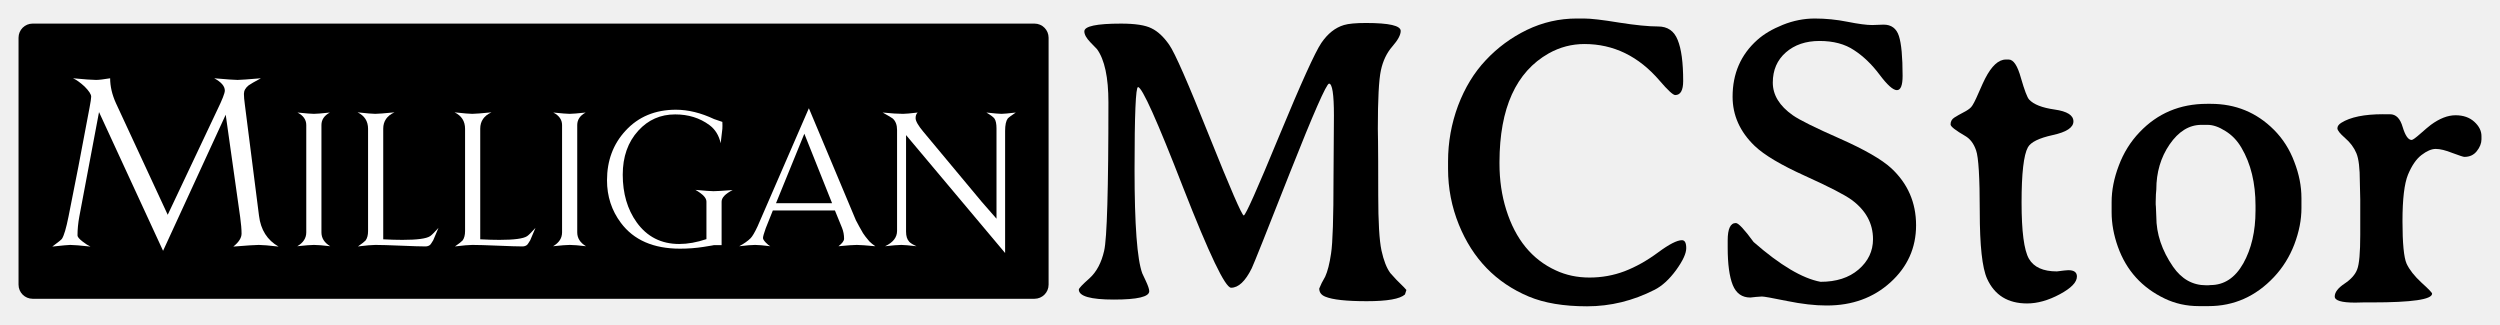
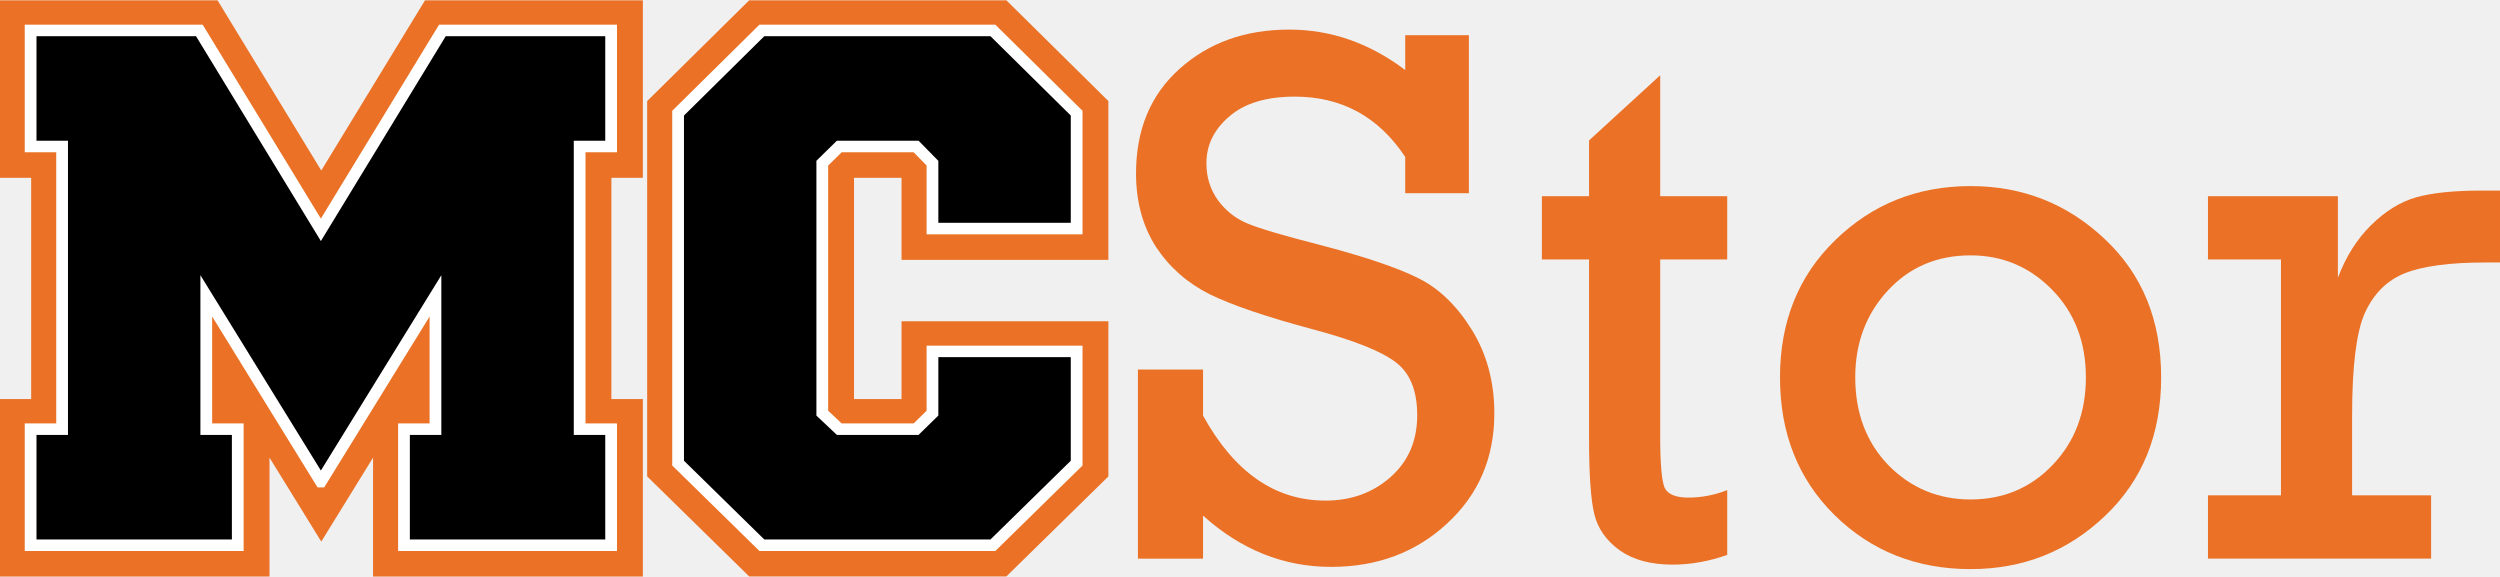
- <svg xmlns="http://www.w3.org/2000/svg" width="67.514mm" height="8.772mm" viewBox="0 0 239.221 31.082" id="svg3489" version="1.1">
-   <defs id="defs3491" />
-   <g id="layer1" transform="translate(9.574129,-887.9582)">
-     <rect style="fill:#000000;fill-opacity:1;fill-rule:nonzero;stroke:none" id="rect5410-8-8" width="98.566" height="26.332" x="-7.802" y="890.216" ry="1.35" />
-     <g transform="matrix(0.2756726,0,0,-0.2756726,-4.572339,912.1681)" id="g2993-1-97" style="fill:#ffffff;fill-opacity:1">
-       <g transform="scale(0.1,0.1)" id="g2995-3-1" style="fill:#ffffff;fill-opacity:1">
-         <path id="path2997-1-9" style="fill:#ffffff;fill-opacity:1;fill-rule:nonzero;stroke:none" d="m 785.461,22.312 c -33.281,3.824 -56.191,5.731 -68.731,5.731 -11.457,0 -40.91,-1.906 -88.363,-5.731 19.082,15.266 28.637,30.277 28.637,45 0,14.727 -1.613,33.833 -4.824,57.289 L 601.965,480.039 384.555,7.578 162.219,489.203 93.949,127.066 C 89.676,104.145 87.543,82.055 87.543,60.781 c 0,-4.906 5.996,-12.004 18,-21.285 9.816,-7.644 18.816,-13.359 27,-17.184 C 97.633,26.137 74.168,28.043 62.184,28.043 55.637,28.043 34.898,26.137 0,22.312 c 20.723,15.266 31.91,24.266 33.543,27.004 7.082,10.902 14.73,36.816 22.914,77.723 21.266,104.731 45.535,230.449 72.816,377.184 3.809,19.64 5.727,32.445 5.727,38.457 0,8.179 -7.645,19.902 -22.91,35.179 -14.727,13.629 -28.102,23.18 -40.094,28.641 40.758,-3.824 67.399,-5.73 79.902,-5.73 9.782,0 26.094,1.906 48.926,5.73 0,-28.164 6.789,-57.16 20.375,-86.973 L 400.691,132.68 572.461,496.172 c 17.629,36.23 26.457,58.73 26.457,67.516 0,15.363 -12.285,29.628 -36.828,42.812 44.187,-3.824 71.18,-5.73 81.008,-5.73 8.711,0 35.711,1.906 80.996,5.73 -22.375,-12.008 -36.555,-20.187 -42.539,-24.547 -10.918,-8.73 -16.367,-18.551 -16.367,-29.453 0,-9.281 1.082,-21.828 3.269,-37.637 l 49.07,-385.367 C 723.523,80.406 746.16,44.672 785.461,22.312" />
-         <path id="path2999-8-5" style="fill:#ffffff;fill-opacity:1;fill-rule:nonzero;stroke:none" d="m 964.813,23.492 c -25.133,3.035 -43.985,4.551 -56.551,4.551 -10.828,0 -30.125,-1.516 -57.852,-4.551 20.801,12.129 31.199,28.164 31.199,48.102 l 0,372.449 c 0,18.629 -10.183,33.148 -30.546,43.551 29.906,-3.039 48.964,-4.551 57.199,-4.551 8.23,0 26.648,1.512 55.246,4.551 -19.492,-10.403 -29.238,-24.922 -29.238,-43.551 l 0,-372.449 c 0,-19.938 10.171,-35.973 30.543,-48.102" />
-         <path id="path3001-9-3" style="fill:#ffffff;fill-opacity:1;fill-rule:nonzero;stroke:none" d="m 1340.51,87.191 c -3.9,-9.102 -9.97,-23.398 -18.21,-42.898 -5.19,-8.672 -8.67,-13.871 -10.39,-15.602 -4.34,-3.902 -9.98,-5.848 -16.9,-5.848 -15.6,0 -43.77,0.871 -84.5,2.602 -40.73,1.734 -70.42,2.598 -89.05,2.598 -11.7,0 -31.85,-1.73 -60.45,-5.199 13.86,9.543 22.75,16.48 26.65,20.828 5.62,7.805 8.45,18.648 8.45,32.539 l 0,354.75 c 0,26.465 -12.14,45.562 -36.4,57.281 32.07,-3.472 52.43,-5.199 61.1,-5.199 9.1,0 31.42,1.727 66.95,5.199 -26,-11.742 -39,-30.64 -39,-56.715 l 0,-383.984 c 24.62,-1.305 46.87,-1.953 66.73,-1.953 50.95,0 82.91,4.27 95.87,12.801 4.74,2.988 14.46,12.582 29.15,28.801" />
-         <path id="path3003-28-79" style="fill:#ffffff;fill-opacity:1;fill-rule:nonzero;stroke:none" d="m 1677.21,87.191 c -3.9,-9.102 -9.97,-23.398 -18.21,-42.898 -5.19,-8.672 -8.67,-13.871 -10.39,-15.602 -4.34,-3.902 -9.98,-5.848 -16.9,-5.848 -15.6,0 -43.77,0.871 -84.5,2.602 -40.74,1.734 -70.42,2.598 -89.06,2.598 -11.69,0 -31.84,-1.73 -60.44,-5.199 13.86,9.543 22.75,16.48 26.65,20.828 5.62,7.805 8.45,18.648 8.45,32.539 l 0,354.75 c 0,26.465 -12.14,45.562 -36.4,57.281 32.07,-3.472 52.43,-5.199 61.1,-5.199 9.1,0 31.42,1.727 66.95,5.199 -26,-11.742 -39,-30.64 -39,-56.715 l 0,-383.984 c 24.62,-1.305 46.86,-1.953 66.73,-1.953 50.94,0 82.91,4.27 95.87,12.801 4.74,2.988 14.46,12.582 29.15,28.801" />
-         <path id="path3005-7-0" style="fill:#ffffff;fill-opacity:1;fill-rule:nonzero;stroke:none" d="m 1852.71,23.492 c -25.14,3.035 -43.99,4.551 -56.55,4.551 -10.84,0 -30.12,-1.516 -57.85,-4.551 20.8,12.129 31.2,28.164 31.2,48.102 l 0,372.449 c 0,18.629 -10.19,33.148 -30.55,43.551 29.9,-3.039 48.96,-4.551 57.2,-4.551 8.22,0 26.65,1.512 55.25,4.551 -19.51,-10.403 -29.25,-24.922 -29.25,-43.551 l 0,-372.449 c 0,-19.938 10.17,-35.973 30.55,-48.102" />
-         <path id="path3007-7-6" style="fill:#ffffff;fill-opacity:1;fill-rule:nonzero;stroke:none" d="m 2361.65,218.492 c -25.57,-13 -38.35,-26.437 -38.35,-40.301 l 0,-150.797 -27.29,0 c 2.59,0 -9.21,-2.051 -35.43,-6.18 -26.22,-4.109 -53.41,-6.172 -81.58,-6.172 -92.3,0 -160.77,29.898 -205.4,89.699 -32.07,42.899 -48.09,92.074 -48.09,147.547 0,68.469 21.44,125.879 64.34,172.25 44.63,48.527 102.91,72.805 174.86,72.805 42.46,0 86.66,-10.84 132.59,-32.5 7.37,-2.172 16.9,-5.426 28.61,-9.75 0.42,-9.535 0.42,-17.551 0,-24.055 -0.88,-8.672 -2.83,-25.348 -5.85,-50.047 -6.08,27.297 -19.08,48.317 -39.01,63.051 -33.37,24.695 -73.02,37.051 -118.95,37.051 -51.13,0 -93.82,-18.852 -128.05,-56.555 -35.97,-39.434 -53.94,-90.344 -53.94,-152.746 0,-65 16.06,-120.039 48.21,-165.098 36.04,-50.273 85.33,-75.402 147.87,-75.402 29.53,0 61.02,5.625 94.46,16.898 l 0,130 c 0,10.403 -7.94,21.012 -23.8,31.852 -4.86,3.465 -9.7,6.5 -14.55,9.098 32.93,-3.039 53.95,-4.551 63.05,-4.551 9.53,0 31.63,1.305 66.3,3.902" />
-         <path id="path3009-73-6" style="fill:#ffffff;fill-opacity:1;fill-rule:nonzero;stroke:none" d="m 2706.72,172.992 -96.25,241.078 -98.31,-241.078 194.56,0 z M 2856.95,23.492 c -32.08,3.035 -53.52,4.551 -64.35,4.551 -11.7,0 -32.94,-1.516 -63.7,-4.551 12.99,9.977 19.5,18.637 19.5,26.012 0,13.434 -2.36,26.008 -7.09,37.719 l -24.66,60.418 -215.51,0 -24.65,-61.66 c -6.36,-17.793 -9.54,-29.078 -9.54,-33.848 0,-3.91 3.25,-9.234 9.75,-15.957 6.5,-6.723 11.7,-10.945 15.59,-12.684 -23.83,3.035 -41.38,4.551 -52.64,4.551 -12.14,0 -30.55,-1.516 -55.26,-4.551 16.91,9.102 30.12,18.41 39.66,27.949 6.06,6.062 14.08,19.715 24.05,40.953 l 178.11,410.14 163.14,-388.691 c 6.93,-13.438 15.16,-28.391 24.7,-44.852 4.33,-6.938 11.7,-16.473 22.1,-28.602 6.06,-6.074 13,-11.699 20.8,-16.898" />
-         <path id="path3011-6-1" style="fill:#ffffff;fill-opacity:1;fill-rule:nonzero;stroke:none" d="m 3344.43,487.594 c -15.59,-10.403 -24.92,-17.34 -27.95,-20.801 -6.07,-8.246 -9.1,-22.551 -9.1,-42.91 l 0,-423.883 -343.84,409.324 0,-335.164 c 0,-15.602 3.68,-27.289 11.05,-35.078 4.33,-4.773 12.77,-9.965 25.34,-15.59 -26.43,3.035 -43.98,4.551 -52.64,4.551 -11.27,0 -30.13,-1.516 -56.56,-4.551 27.74,13 41.6,30.762 41.6,53.301 l 0,350.352 c 0,17.324 -4.98,30.546 -14.95,39.648 -3.03,2.598 -14.73,9.523 -35.09,20.801 29.9,-3.039 53.51,-4.551 70.84,-4.551 8.23,0 25.13,1.512 50.71,4.551 -4.78,-4.348 -7.15,-10.879 -7.15,-19.571 0,-10.003 9.09,-25.878 27.29,-47.625 L 3225.7,178.375 c 16.39,-19.121 33.66,-38.898 51.79,-59.312 l 0,313.187 c 0,16.055 -2.39,27.555 -7.16,34.504 -3.89,5.211 -13.22,12.152 -27.95,20.84 27.31,-3.039 44.86,-4.551 52.66,-4.551 6.92,0 23.4,1.512 49.39,4.551" />
-       </g>
+ <svg xmlns="http://www.w3.org/2000/svg" width="90.97mm" height="20.989mm" viewBox="0 0 322.336 74.371" id="svg4420" version="1.1">
+   <defs id="defs4422" />
+   <g id="layer1" transform="translate(1566.882,470.5376)">
+     <g transform="scale(1.009985,0.9901138)" style="font-style:normal;font-variant:normal;font-weight:normal;font-stretch:normal;font-size:80.376px;line-height:200%;font-family:Freshman;-inkscape-font-specification:'Freshman, Normal';text-align:start;letter-spacing:7px;word-spacing:0px;writing-mode:lr-tb;text-anchor:start;display:inline;fill:#000000;fill-opacity:1;stroke:#ea7125;stroke-width:8;stroke-linejoin:miter;stroke-miterlimit:4;stroke-dasharray:none;stroke-opacity:1" id="text2985-4-8">
+       <path d="m -1510.378,-412.441 -14.629,-24.193 0,17.361 4.019,0 0,15.111 -26.444,0 0,-15.111 4.019,0 0,-36.812 -4.019,0 0,-15.111 21.541,0 15.513,25.962 15.513,-25.962 21.541,0 0,15.111 -4.019,0 0,36.812 4.019,0 0,15.111 -26.444,0 0,-15.111 4.019,0 0,-17.361 -14.629,24.193 z" style="font-style:normal;font-variant:normal;font-weight:normal;font-stretch:normal;font-size:80.376px;line-height:200%;font-family:Freshman;-inkscape-font-specification:'Freshman, Normal';text-align:start;letter-spacing:7px;writing-mode:lr-tb;text-anchor:start;fill:#000000;fill-opacity:1;stroke:#ea7125;stroke-width:8;stroke-linejoin:miter;stroke-miterlimit:4;stroke-dasharray:none;stroke-opacity:1" id="path4459" />
+       <path d="m -1413.896,-445.395 -18.406,0 0,-8.52 -2.09,-2.17 -9.806,0 -2.17,2.17 0,32.552 2.17,2.09 9.806,0 2.09,-2.09 0,-8.038 18.406,0 0,14.548 -10.69,10.69 -29.498,0 -10.69,-10.69 0,-45.573 10.69,-10.77 29.498,0 10.69,10.77 0,15.03 z" style="font-style:normal;font-variant:normal;font-weight:normal;font-stretch:normal;font-size:80.376px;line-height:200%;font-family:Freshman;-inkscape-font-specification:'Freshman, Normal';text-align:start;letter-spacing:7px;writing-mode:lr-tb;text-anchor:start;fill:#000000;fill-opacity:1;stroke:#ea7125;stroke-width:8;stroke-linejoin:miter;stroke-miterlimit:4;stroke-dasharray:none;stroke-opacity:1" id="path4461" />
    </g>
-     <g style="font-style:normal;font-variant:normal;font-weight:normal;font-stretch:normal;font-size:40px;line-height:125%;font-family:'Averia Serif';-inkscape-font-specification:'Averia Serif';letter-spacing:0px;word-spacing:0px;fill:#000000;fill-opacity:1;stroke:none" id="text3145-4">
-       <path d="m 117.602,895.96 q -0.371,0 -3.75,8.535 -3.359,8.535 -3.652,9.141 -0.918,1.855 -1.973,1.855 -0.84,0 -4.59,-9.59 -3.73,-9.609 -4.316,-9.609 -0.332,0 -0.332,7.91 0,7.91 0.742,9.922 l 0.312,0.664 q 0.352,0.742 0.352,1.035 0,0.801 -3.379,0.801 -3.359,0 -3.359,-0.957 0,-0.176 1.016,-1.074 1.016,-0.918 1.406,-2.637 0.41,-1.738 0.41,-14.199 0,-3.594 -1.094,-5.098 l -0.625,-0.645 q -0.586,-0.605 -0.586,-1.055 0,-0.742 3.516,-0.742 2.031,0 2.91,0.449 0.898,0.43 1.699,1.582 0.801,1.133 3.828,8.73 3.047,7.598 3.301,7.598 0.254,0 3.379,-7.578 3.145,-7.598 4.043,-8.926 0.918,-1.348 2.168,-1.719 0.645,-0.195 2.109,-0.195 3.32,0 3.32,0.762 0,0.566 -0.801,1.484 -0.801,0.918 -1.094,2.285 -0.293,1.348 -0.293,5.586 l 0.019,1.23 q 0.019,1.23 0.019,5.117 0,3.867 0.312,5.312 0.312,1.426 0.84,2.148 l 0.586,0.645 q 0.957,0.938 0.957,0.977 l -0.137,0.43 q -0.703,0.645 -3.652,0.645 -2.93,0 -3.965,-0.43 -0.586,-0.234 -0.586,-0.781 l 0.234,-0.527 0.332,-0.605 q 0.352,-0.762 0.566,-2.227 0.234,-1.484 0.234,-7.246 l 0.039,-5.957 q 0,-3.047 -0.469,-3.047 z" style="" id="path3457" />
-       <path d="m 148.754,915.687 q -3.105,1.582 -6.465,1.582 -3.359,0 -5.586,-0.938 -4.688,-1.973 -6.68,-6.875 -1.035,-2.559 -1.035,-5.332 l 0,-0.723 q 0,-2.754 0.957,-5.332 0.977,-2.578 2.656,-4.355 1.68,-1.797 3.926,-2.891 2.266,-1.094 4.785,-1.094 l 0.664,0 q 1.016,0 3.379,0.391 2.363,0.371 3.73,0.371 1.367,0 1.875,1.289 0.527,1.27 0.527,3.926 0,1.348 -0.762,1.348 -0.312,0 -1.484,-1.367 -3.008,-3.516 -7.207,-3.516 -1.816,0 -3.418,0.898 -4.688,2.656 -4.707,10.391 0,0.078 0,0.137 0,2.383 0.645,4.434 1.328,4.238 4.746,5.801 1.465,0.684 3.223,0.684 1.758,0 3.359,-0.605 1.621,-0.625 3.203,-1.797 1.582,-1.172 2.285,-1.172 0.41,0 0.41,0.762 0,0.762 -0.977,2.109 -0.977,1.328 -2.051,1.875 z" style="" id="path3459" />
-       <path d="m 155.746,911.644 0,-0.684 q 0,-1.66 0.781,-1.66 0.371,0 1.699,1.816 3.789,3.32 6.406,3.809 2.266,0 3.633,-1.172 1.387,-1.191 1.387,-2.91 0,-2.246 -2.031,-3.75 -1.016,-0.742 -4.473,-2.305 -3.457,-1.562 -4.824,-2.871 -2.109,-2.031 -2.109,-4.707 0,-3.32 2.363,-5.43 0.938,-0.84 2.441,-1.445 1.504,-0.605 3.066,-0.605 1.562,0 3.125,0.312 1.562,0.312 2.363,0.312 l 1.094,-0.039 q 1.113,0 1.465,1.094 0.352,1.094 0.352,3.809 0,1.367 -0.547,1.367 -0.547,0 -1.66,-1.484 -1.113,-1.484 -2.441,-2.344 -1.309,-0.879 -3.301,-0.879 -1.973,0 -3.223,1.094 -1.25,1.094 -1.25,2.891 0,1.777 1.914,3.125 0.977,0.684 4.531,2.246 3.516,1.562 4.883,2.812 2.383,2.207 2.383,5.469 0,3.242 -2.461,5.469 -2.441,2.207 -6.074,2.207 -0.039,0 -0.059,0 -1.641,0 -3.75,-0.43 -2.109,-0.43 -2.402,-0.43 l -0.566,0.039 -0.547,0.059 q -1.191,0 -1.68,-1.191 -0.488,-1.211 -0.488,-3.594 z" style="" id="path3461" />
-       <path d="m 188.344,913.812 q 0.82,0 0.82,0.605 0,0.82 -1.641,1.699 -1.641,0.879 -3.125,0.879 -2.754,0 -3.828,-2.363 -0.703,-1.543 -0.703,-6.426 0,-4.883 -0.352,-5.859 -0.332,-0.977 -1.055,-1.387 -1.387,-0.801 -1.387,-1.094 0,-0.43 0.371,-0.664 0.371,-0.234 0.859,-0.488 0.508,-0.254 0.742,-0.508 0.234,-0.254 0.703,-1.348 0.488,-1.113 0.625,-1.367 0.938,-1.836 1.992,-1.836 l 0.273,0 q 0.684,0 1.172,1.777 0.508,1.758 0.781,2.051 0.645,0.703 2.441,0.957 1.797,0.254 1.797,1.133 0,0.879 -1.973,1.309 -1.973,0.43 -2.383,1.172 -0.605,1.094 -0.605,5.273 0,4.16 0.703,5.391 0.703,1.211 2.676,1.211 0.879,-0.117 1.094,-0.117 z" style="" id="path3463" />
-       <path d="m 206.254,908.128 0,-0.488 q 0,-3.262 -1.348,-5.547 -0.605,-1.035 -1.543,-1.602 -0.918,-0.586 -1.699,-0.586 l -0.586,0 q -1.758,0 -3.047,1.875 -1.27,1.855 -1.27,4.316 l -0.039,0.469 -0.019,0.703 0,0.254 0.019,0.234 0.019,0.469 q 0.019,0.234 0.019,0.469 0,2.461 1.602,4.785 1.23,1.777 3.164,1.777 l 0.215,0 0.195,-0.019 q 1.973,0 3.145,-2.07 1.172,-2.09 1.172,-5.039 z m 4.395,-1.23 0,0.977 q 0,1.68 -0.684,3.477 -0.684,1.777 -1.953,3.125 -2.617,2.773 -6.25,2.773 l -0.938,0 q -1.758,0 -3.262,-0.723 -3.262,-1.562 -4.473,-4.941 -0.605,-1.699 -0.605,-3.32 l 0,-0.977 q 0,-1.68 0.684,-3.477 0.684,-1.836 1.992,-3.203 2.578,-2.715 6.445,-2.715 l 0.059,0 0.312,0 q 3.555,0 6.035,2.48 1.289,1.289 1.953,3.066 0.684,1.758 0.684,3.457 z" style="" id="path3465" />
-       <path d="m 218.461,898.89 0.664,0 q 0.859,0 1.211,1.23 0.371,1.23 0.859,1.23 0.156,0 0.84,-0.605 0.684,-0.605 0.996,-0.84 1.25,-0.918 2.363,-0.918 1.113,0 1.797,0.625 0.684,0.625 0.684,1.367 l 0,0.312 q 0,0.566 -0.449,1.133 -0.43,0.547 -1.191,0.547 -0.137,0 -1.133,-0.371 -0.977,-0.391 -1.602,-0.391 -0.605,0 -1.367,0.586 -0.742,0.566 -1.289,1.875 -0.527,1.289 -0.527,4.453 0,3.164 0.391,4.062 0.41,0.879 1.426,1.816 1.016,0.918 1.016,1.055 0,0.84 -5.742,0.84 l -0.82,0 -0.801,0.019 q -1.953,0 -1.953,-0.586 0,-0.605 0.938,-1.23 0.938,-0.625 1.211,-1.367 0.293,-0.742 0.293,-3.301 l 0,-3.379 -0.039,-1.68 q 0,-1.973 -0.332,-2.754 -0.332,-0.801 -1.074,-1.445 -0.742,-0.645 -0.742,-0.938 0,-0.293 0.371,-0.527 1.309,-0.82 4.004,-0.82 z" style="" id="path3467" />
+     <g transform="scale(1.009985,0.9901138)" style="font-style:normal;font-variant:normal;font-weight:normal;font-stretch:normal;font-size:80.376px;line-height:200%;font-family:Freshman;-inkscape-font-specification:'Freshman, Normal';text-align:start;letter-spacing:7px;word-spacing:0px;writing-mode:lr-tb;text-anchor:start;display:inline;fill:#000000;fill-opacity:1;stroke:#ffffff;stroke-width:1.5;stroke-linejoin:miter;stroke-miterlimit:4;stroke-dasharray:none;stroke-opacity:1" id="text2985-2">
+       <path d="m -1510.429,-412.515 -14.629,-24.193 0,17.361 4.019,0 0,15.111 -26.444,0 0,-15.111 4.019,0 0,-36.812 -4.019,0 0,-15.111 21.541,0 15.513,25.962 15.513,-25.962 21.541,0 0,15.111 -4.019,0 0,36.812 4.019,0 0,15.111 -26.444,0 0,-15.111 4.019,0 0,-17.361 -14.628,24.193 z" style="font-style:normal;font-variant:normal;font-weight:normal;font-stretch:normal;font-size:80.376px;line-height:200%;font-family:Freshman;-inkscape-font-specification:'Freshman, Normal';text-align:start;letter-spacing:7px;writing-mode:lr-tb;text-anchor:start;fill:#000000;fill-opacity:1;stroke:#ffffff;stroke-width:1.5;stroke-linejoin:miter;stroke-miterlimit:4;stroke-dasharray:none;stroke-opacity:1" id="path4454" />
+       <path d="m -1413.947,-445.469 -18.406,0 0,-8.52 -2.09,-2.17 -9.806,0 -2.17,2.17 0,32.552 2.17,2.09 9.806,0 2.09,-2.09 0,-8.038 18.406,0 0,14.548 -10.69,10.69 -29.498,0 -10.69,-10.69 0,-45.573 10.69,-10.77 29.498,0 10.69,10.77 0,15.03 z" style="font-style:normal;font-variant:normal;font-weight:normal;font-stretch:normal;font-size:80.376px;line-height:200%;font-family:Freshman;-inkscape-font-specification:'Freshman, Normal';text-align:start;letter-spacing:7px;writing-mode:lr-tb;text-anchor:start;fill:#000000;fill-opacity:1;stroke:#ffffff;stroke-width:1.5;stroke-linejoin:miter;stroke-miterlimit:4;stroke-dasharray:none;stroke-opacity:1" id="path4456" />
+     </g>
+     <g style="font-style:normal;font-variant:normal;font-weight:normal;font-stretch:normal;font-size:98.865px;line-height:125%;font-family:Rockwell;-inkscape-font-specification:'Rockwell, Normal';text-align:start;letter-spacing:0px;word-spacing:0px;writing-mode:lr-tb;text-anchor:start;display:inline;fill:#ea7125;fill-opacity:1;stroke:none;stroke-width:1px;stroke-linecap:butt;stroke-linejoin:miter;stroke-opacity:1" id="text4290-6">
+       <path d="m -1420.168,-398.511 0,-24.378 8.4,0 0,5.938 q 6.034,10.958 15.786,10.958 4.972,0 8.4,-3.041 3.428,-3.041 3.428,-7.965 0,-4.779 -2.8,-6.855 -2.8,-2.124 -10.572,-4.2 -9.027,-2.414 -13.372,-4.538 -4.345,-2.172 -6.952,-6.131 -2.558,-4.007 -2.558,-9.462 0,-8.448 5.6,-13.468 5.648,-5.069 14.144,-5.069 8.062,0 14.965,5.214 l 0,-4.489 8.207,0 0,20.372 -8.207,0 0,-4.683 q -5.165,-7.772 -14.241,-7.772 -5.503,0 -8.448,2.559 -2.945,2.51 -2.945,6.034 0,2.703 1.496,4.779 1.496,2.028 3.814,2.993 2.317,0.965 9.124,2.703 8.882,2.317 12.889,4.345 4.007,1.979 6.903,6.662 2.896,4.683 2.896,10.765 0,8.593 -6.082,14.193 -6.034,5.6 -14.965,5.6 -9.172,0 -16.51,-6.614 l 0,5.552 -8.4,0 z" style="fill:#ea7125;fill-opacity:1;stroke:none" id="path4445" />
+       <path d="m -1368.08,-437.082 0,-8.158 6.083,0 0,-7.193 9.172,-8.4 0,15.593 8.641,0 0,8.158 -8.641,0 0,22.689 q 0,5.455 0.579,6.758 0.628,1.255 3.041,1.255 2.558,0 5.021,-0.965 l 0,8.351 q -3.524,1.255 -7.048,1.255 -4.2,0 -6.807,-1.834 -2.607,-1.883 -3.283,-4.683 -0.676,-2.8 -0.676,-9.655 l 0,-23.172 -6.083,0 z" style="fill:#ea7125;fill-opacity:1;stroke:none" id="path4447" />
+       <path d="m -1337.378,-421.876 q 0,-10.813 7.144,-17.717 7.145,-6.951 17.427,-6.951 10.089,0 17.33,6.855 7.241,6.807 7.241,17.813 0,11.007 -7.241,17.861 -7.193,6.855 -17.33,6.855 -10.427,0 -17.523,-6.951 -7.048,-6.951 -7.048,-17.765 z m 9.703,0 q 0,6.903 4.296,11.344 4.345,4.393 10.572,4.393 6.324,0 10.572,-4.441 4.296,-4.489 4.296,-11.296 0,-6.855 -4.345,-11.296 -4.345,-4.441 -10.524,-4.441 -6.469,0 -10.669,4.538 -4.2,4.538 -4.2,11.2 z" style="fill:#ea7125;fill-opacity:1;stroke:none" id="path4449" />
+       <path d="m -1272.787,-406.669 0,-30.413 -9.413,0 0,-8.158 16.751,0 0,10.524 q 1.545,-4.103 4.296,-6.807 2.752,-2.703 5.793,-3.572 3.09,-0.869 8.4,-0.869 l 2.414,0 0,9.269 -1.834,0 q -7,0 -10.476,1.4 -3.428,1.4 -5.117,5.117 -1.641,3.669 -1.641,13.227 l 0,10.282 10.186,0 0,8.158 -28.771,0 0,-8.158 9.413,0 z" style="fill:#ea7125;fill-opacity:1;stroke:none" id="path4451" />
    </g>
  </g>
</svg>
